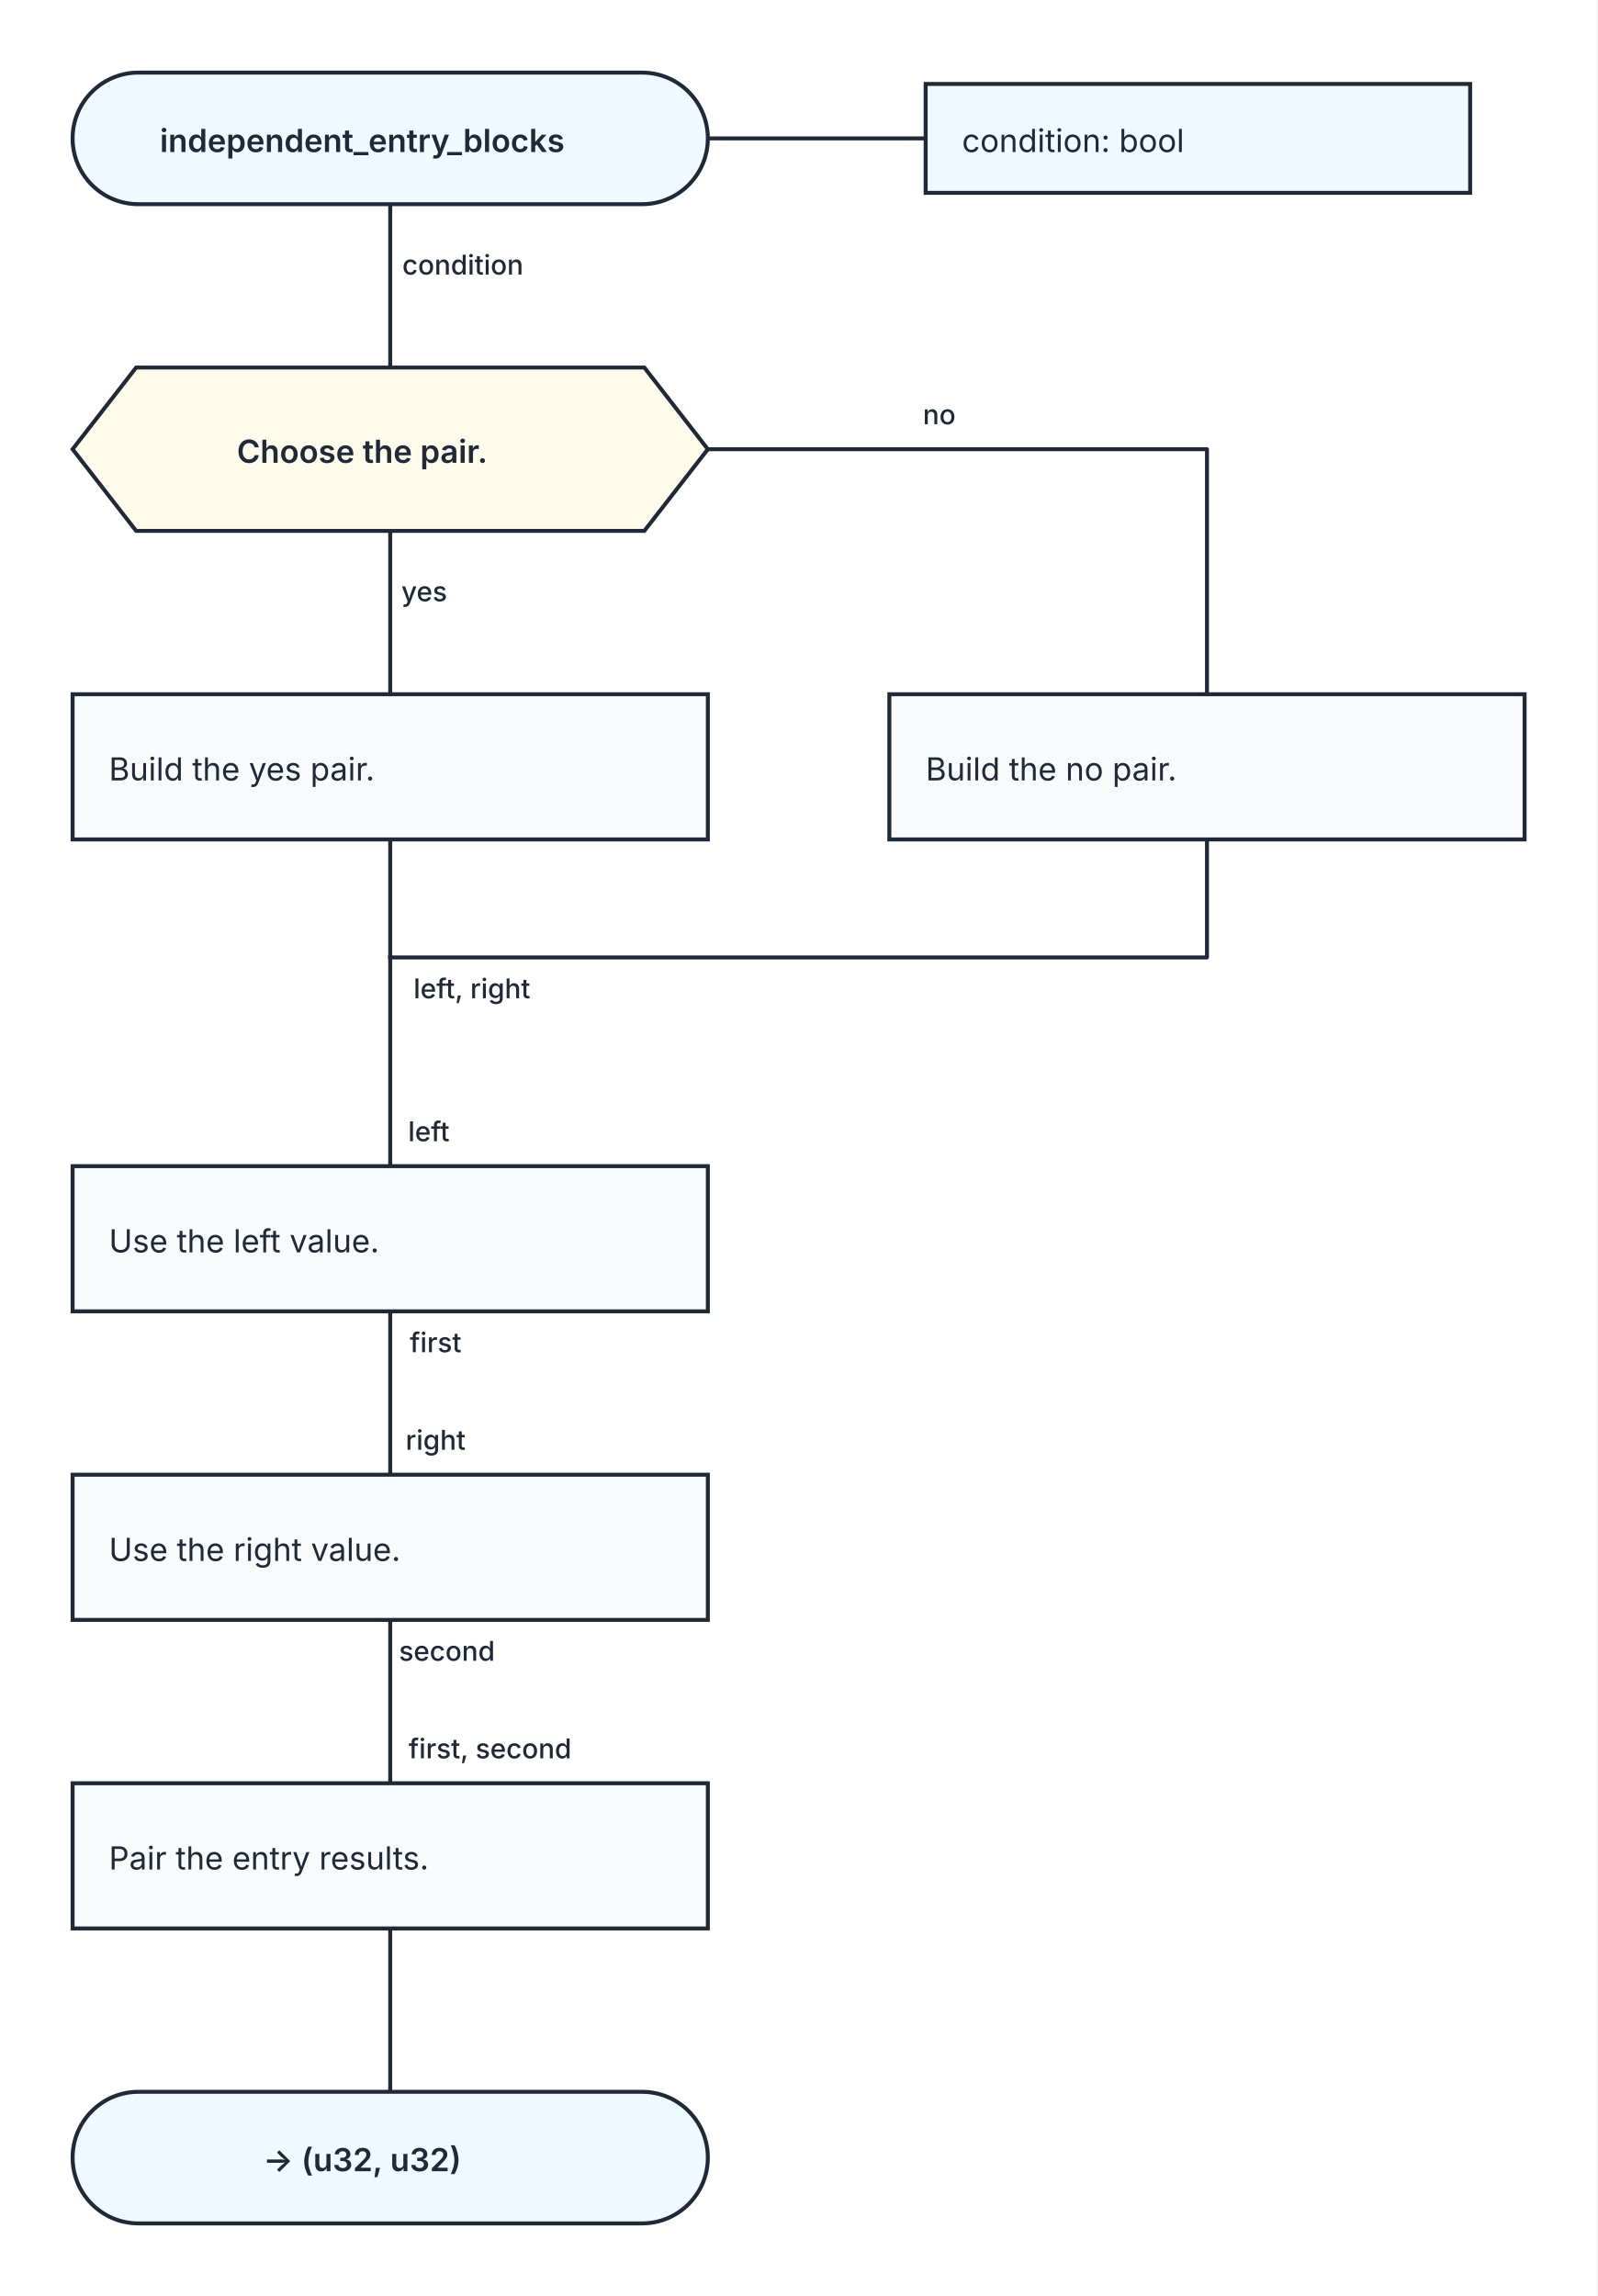
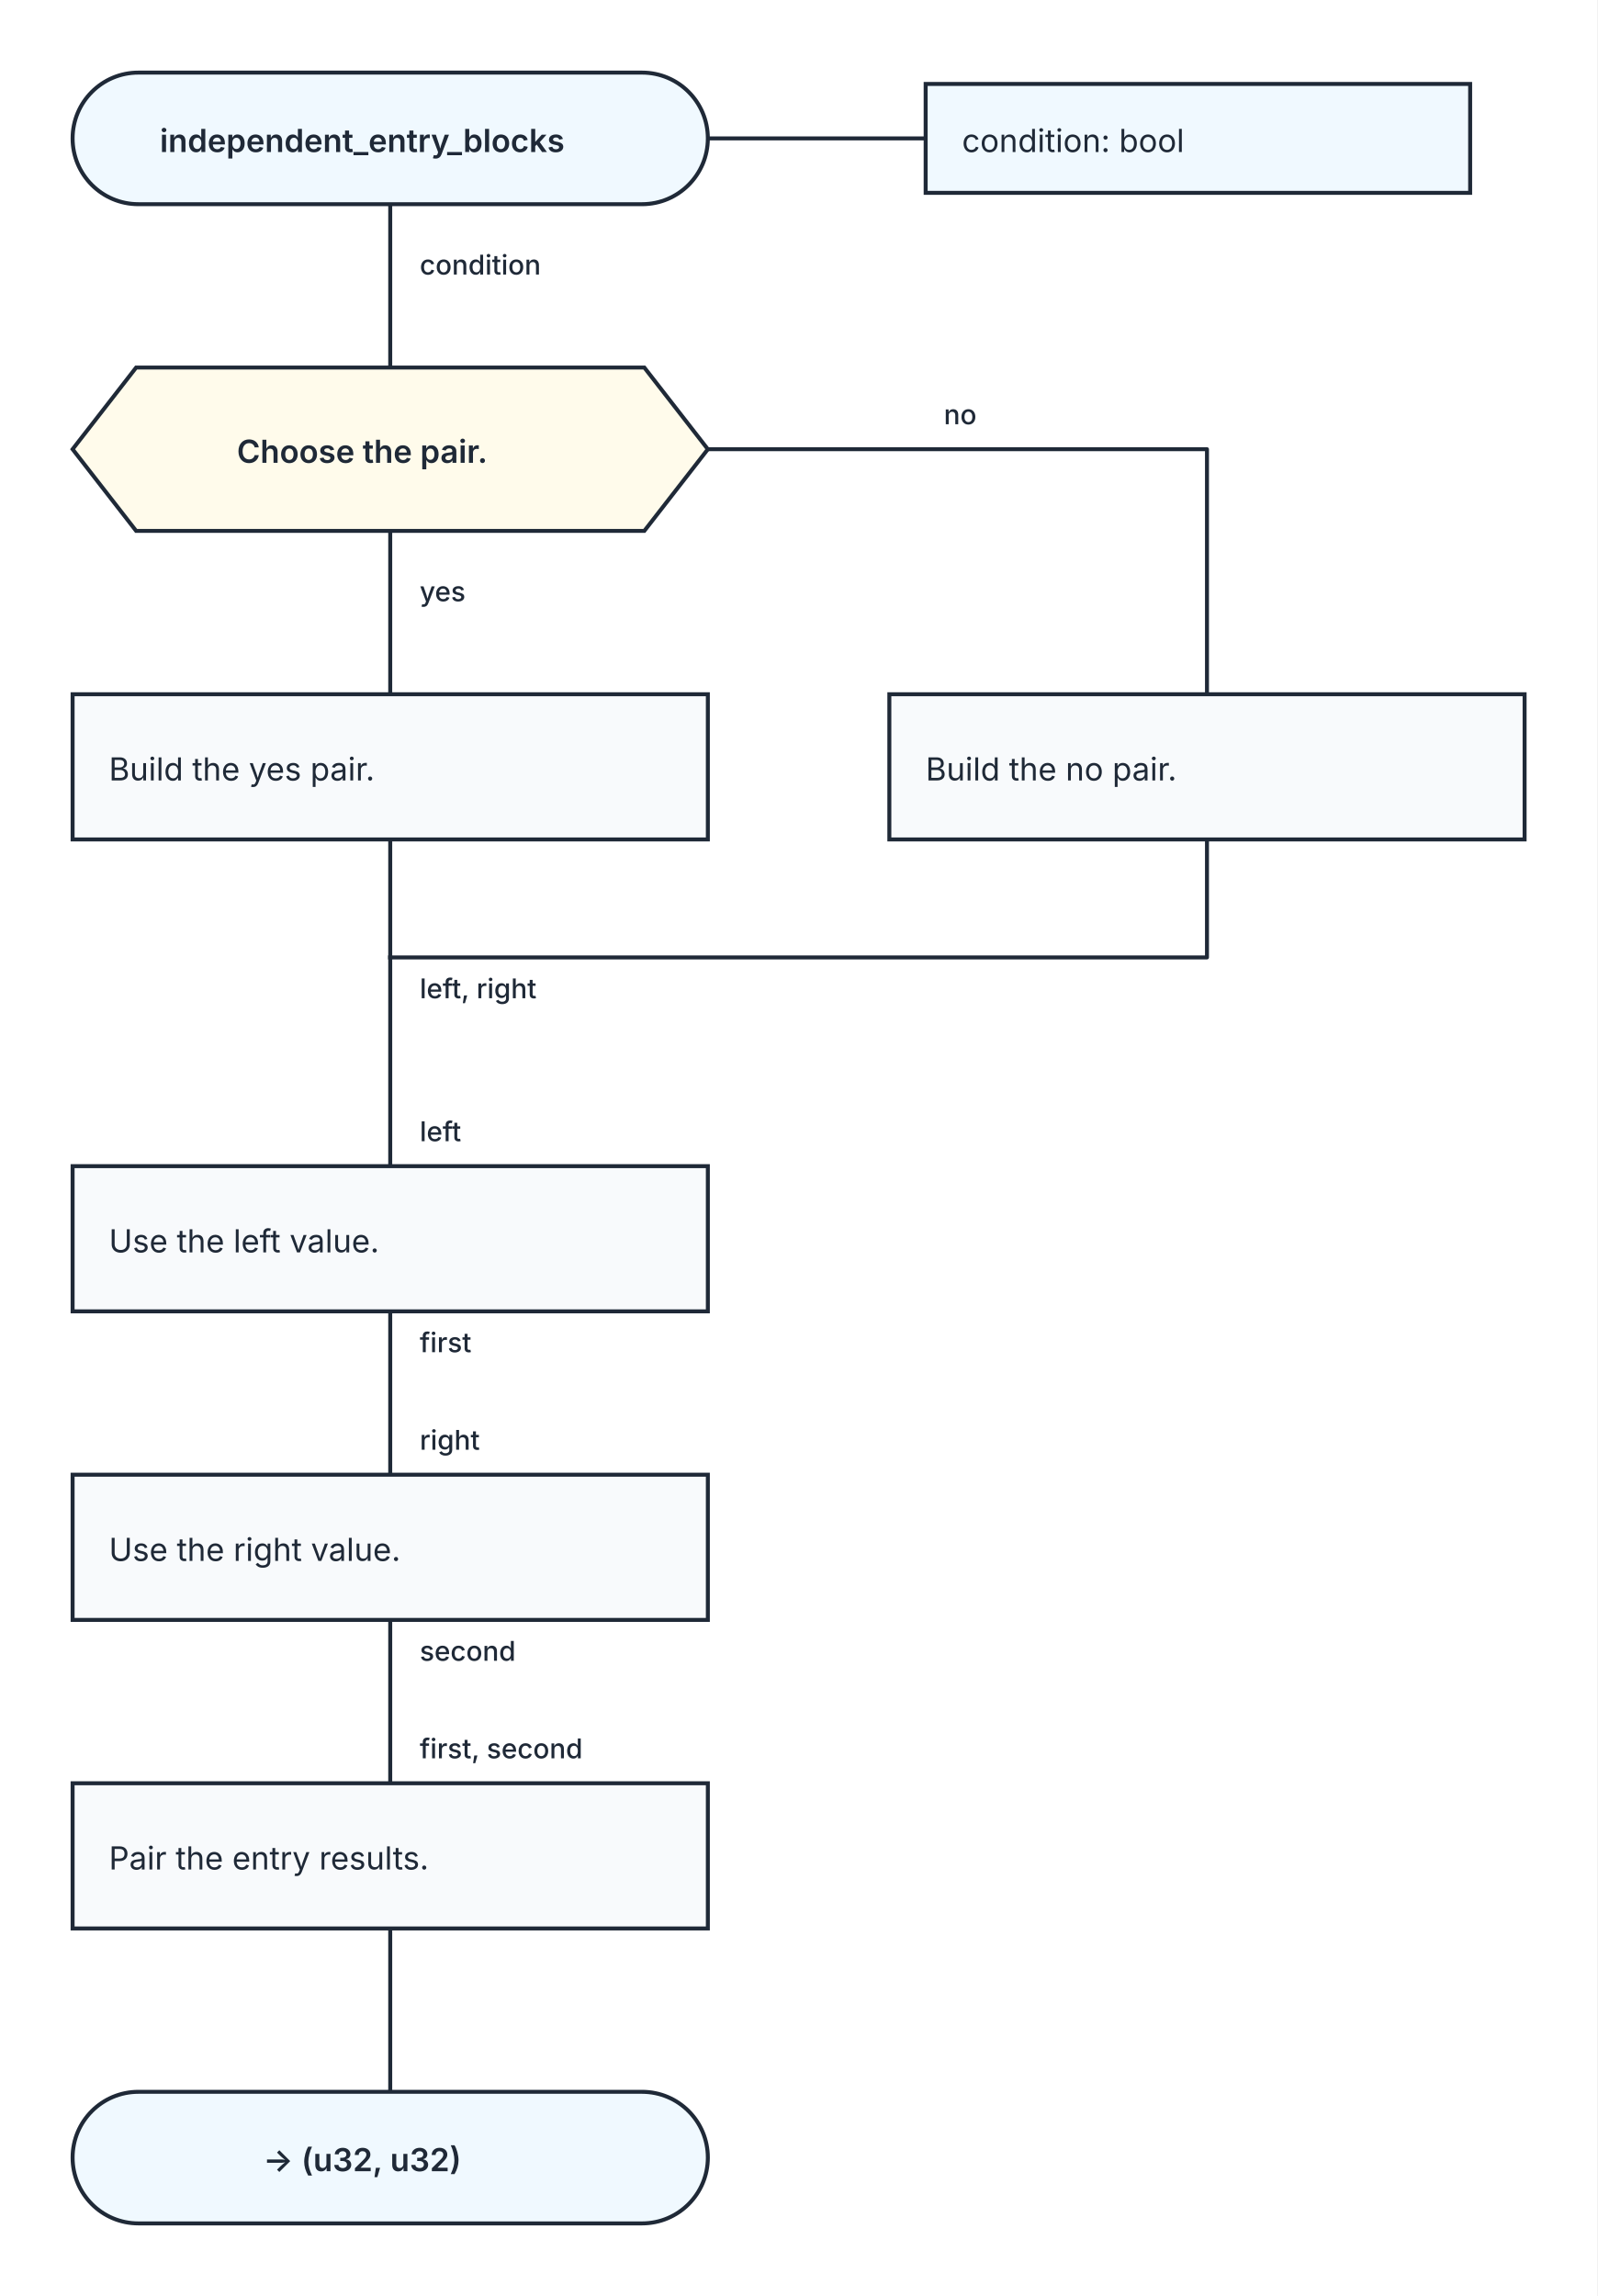
<svg xmlns="http://www.w3.org/2000/svg" width="704" height="1012" viewBox="0 0 704 1012" role="img" aria-labelledby="kaalang-title" aria-describedby="kaalang-description">
  <defs>
    <style>
      svg { color: #1f2937; font-family: Inter, ui-sans-serif, system-ui, -apple-system, BlinkMacSystemFont, "Segoe UI", sans-serif; text-rendering: optimizeLegibility; }
      .connection { fill: none; stroke: currentColor; stroke-width: 1.75; stroke-linecap: square; stroke-linejoin: round; }
-       .connection-label { fill: currentColor; font-size: 12px; font-weight: 500; paint-order: stroke; stroke: #ffffff; stroke-width: 5px; stroke-linejoin: round; text-anchor: middle; }
+       .connection-label { fill: currentColor; font-size: 12px; font-weight: 500; paint-order: stroke; stroke: #ffffff; stroke-width: 5px; stroke-linejoin: round; text-anchor: start; }
      .parameter-link { fill: none; stroke: currentColor; stroke-width: 1.75; }
      .node-shape { fill: #ffffff; stroke: currentColor; stroke-width: 1.75; }
      .start .node-shape, .end .node-shape, .parameter-panel .node-shape { fill: #f0f9ff; }
      .action .node-shape { fill: #f8fafc; }
      .question .node-shape { fill: #fffbeb; }
      .select .node-shape, .case .node-shape { fill: #f5f3ff; }
      .label { fill: currentColor; font-size: 14px; text-anchor: middle; }
      .start .label, .question .label, .select .label, .case .label, .end .label { font-weight: 600; }
      .action .label, .parameter-panel .label { font-weight: 400; text-anchor: start; }
    </style>
  </defs>
  <rect width="100%" height="100%" fill="#ffffff" />
  <g class="connections">
    <path class="connection" d="M 172 90 L 172 162" />
    <path class="connection" d="M 172 234 L 172 306" />
    <path class="connection" d="M 312 198 L 532 198 L 532 306" />
    <path class="connection" d="M 172 370 L 172 422" />
    <path class="connection" d="M 532 370 L 532 422 L 172 422" />
    <path class="connection" d="M 172 578 L 172 650" />
    <path class="connection" d="M 172 714 L 172 786" />
    <path class="connection" d="M 172 850 L 172 922" />
    <path class="connection" d="M 172 422 L 172 514" />
-     <text class="connection-label" x="216" y="440" xml:space="preserve">
-       <tspan x="216" dy="0">left, right</tspan>
+     <text class="connection-label" x="185" y="440" xml:space="preserve">
+       <tspan x="185" dy="0">left, right</tspan>
    </text>
-     <text class="connection-label" x="212" y="121" xml:space="preserve">
-       <tspan x="212" dy="0">condition</tspan>
+     <text class="connection-label" x="185" y="121" xml:space="preserve">
+       <tspan x="185" dy="0">condition</tspan>
    </text>
-     <text class="connection-label" x="195" y="265" xml:space="preserve">
-       <tspan x="195" dy="0">yes</tspan>
+     <text class="connection-label" x="185" y="265" xml:space="preserve">
+       <tspan x="185" dy="0">yes</tspan>
    </text>
-     <text class="connection-label" x="422" y="187" xml:space="preserve">
-       <tspan x="422" dy="0">no</tspan>
+     <text class="connection-label" x="416" y="187" xml:space="preserve">
+       <tspan x="416" dy="0">no</tspan>
    </text>
-     <text class="connection-label" x="200" y="596" xml:space="preserve">
-       <tspan x="200" dy="0">first</tspan>
+     <text class="connection-label" x="185" y="596" xml:space="preserve">
+       <tspan x="185" dy="0">first</tspan>
    </text>
-     <text class="connection-label" x="205" y="732" xml:space="preserve">
-       <tspan x="205" dy="0">second</tspan>
+     <text class="connection-label" x="185" y="732" xml:space="preserve">
+       <tspan x="185" dy="0">second</tspan>
    </text>
-     <text class="connection-label" x="197" y="503" xml:space="preserve">
-       <tspan x="197" dy="0">left</tspan>
+     <text class="connection-label" x="185" y="503" xml:space="preserve">
+       <tspan x="185" dy="0">left</tspan>
    </text>
-     <text class="connection-label" x="200" y="639" xml:space="preserve">
-       <tspan x="200" dy="0">right</tspan>
+     <text class="connection-label" x="185" y="639" xml:space="preserve">
+       <tspan x="185" dy="0">right</tspan>
    </text>
-     <text class="connection-label" x="224" y="775" xml:space="preserve">
-       <tspan x="224" dy="0">first, second</tspan>
+     <text class="connection-label" x="185" y="775" xml:space="preserve">
+       <tspan x="185" dy="0">first, second</tspan>
    </text>
  </g>
  <g class="nodes">
    <path class="parameter-link" d="M 312 61 L 408 61" />
    <g class="parameter-panel" transform="translate(528 61)">
      <rect class="node-shape" x="-120" y="-24" width="240" height="48" />
      <text class="label" x="-104" y="6" xml:space="preserve">
        <tspan x="-104" dy="0">condition: bool</tspan>
      </text>
    </g>
    <g class="node start" transform="translate(172 61)">
      <rect class="node-shape" x="-140" y="-29" width="280" height="58" rx="29" />
      <text class="label" y="6" xml:space="preserve">
        <tspan x="0" dy="0">independent_entry_blocks</tspan>
      </text>
    </g>
    <g class="node question" transform="translate(172 198)">
      <polygon class="node-shape" points="-112,-36 112,-36 140,0 112,36 -112,36 -140,0" />
      <text class="label" y="6" xml:space="preserve">
        <tspan x="0" dy="0">Choose the pair.</tspan>
      </text>
    </g>
    <g class="node action" transform="translate(172 338)">
      <rect class="node-shape" x="-140" y="-32" width="280" height="64" />
      <text class="label" y="6" xml:space="preserve">
        <tspan x="-124" dy="0">Build the yes pair.</tspan>
      </text>
    </g>
    <g class="node action" transform="translate(532 338)">
      <rect class="node-shape" x="-140" y="-32" width="280" height="64" />
      <text class="label" y="6" xml:space="preserve">
        <tspan x="-124" dy="0">Build the no pair.</tspan>
      </text>
    </g>
    <g class="node action" transform="translate(172 546)">
      <rect class="node-shape" x="-140" y="-32" width="280" height="64" />
      <text class="label" y="6" xml:space="preserve">
        <tspan x="-124" dy="0">Use the left value.</tspan>
      </text>
    </g>
    <g class="node action" transform="translate(172 682)">
      <rect class="node-shape" x="-140" y="-32" width="280" height="64" />
      <text class="label" y="6" xml:space="preserve">
        <tspan x="-124" dy="0">Use the right value.</tspan>
      </text>
    </g>
    <g class="node action" transform="translate(172 818)">
      <rect class="node-shape" x="-140" y="-32" width="280" height="64" />
      <text class="label" y="6" xml:space="preserve">
        <tspan x="-124" dy="0">Pair the entry results.</tspan>
      </text>
    </g>
    <g class="node end" transform="translate(172 951)">
      <rect class="node-shape" x="-140" y="-29" width="280" height="58" rx="29" />
      <text class="label" y="6" xml:space="preserve">
        <tspan x="0" dy="0">-&gt; (u32, u32)</tspan>
      </text>
    </g>
  </g>
</svg>
